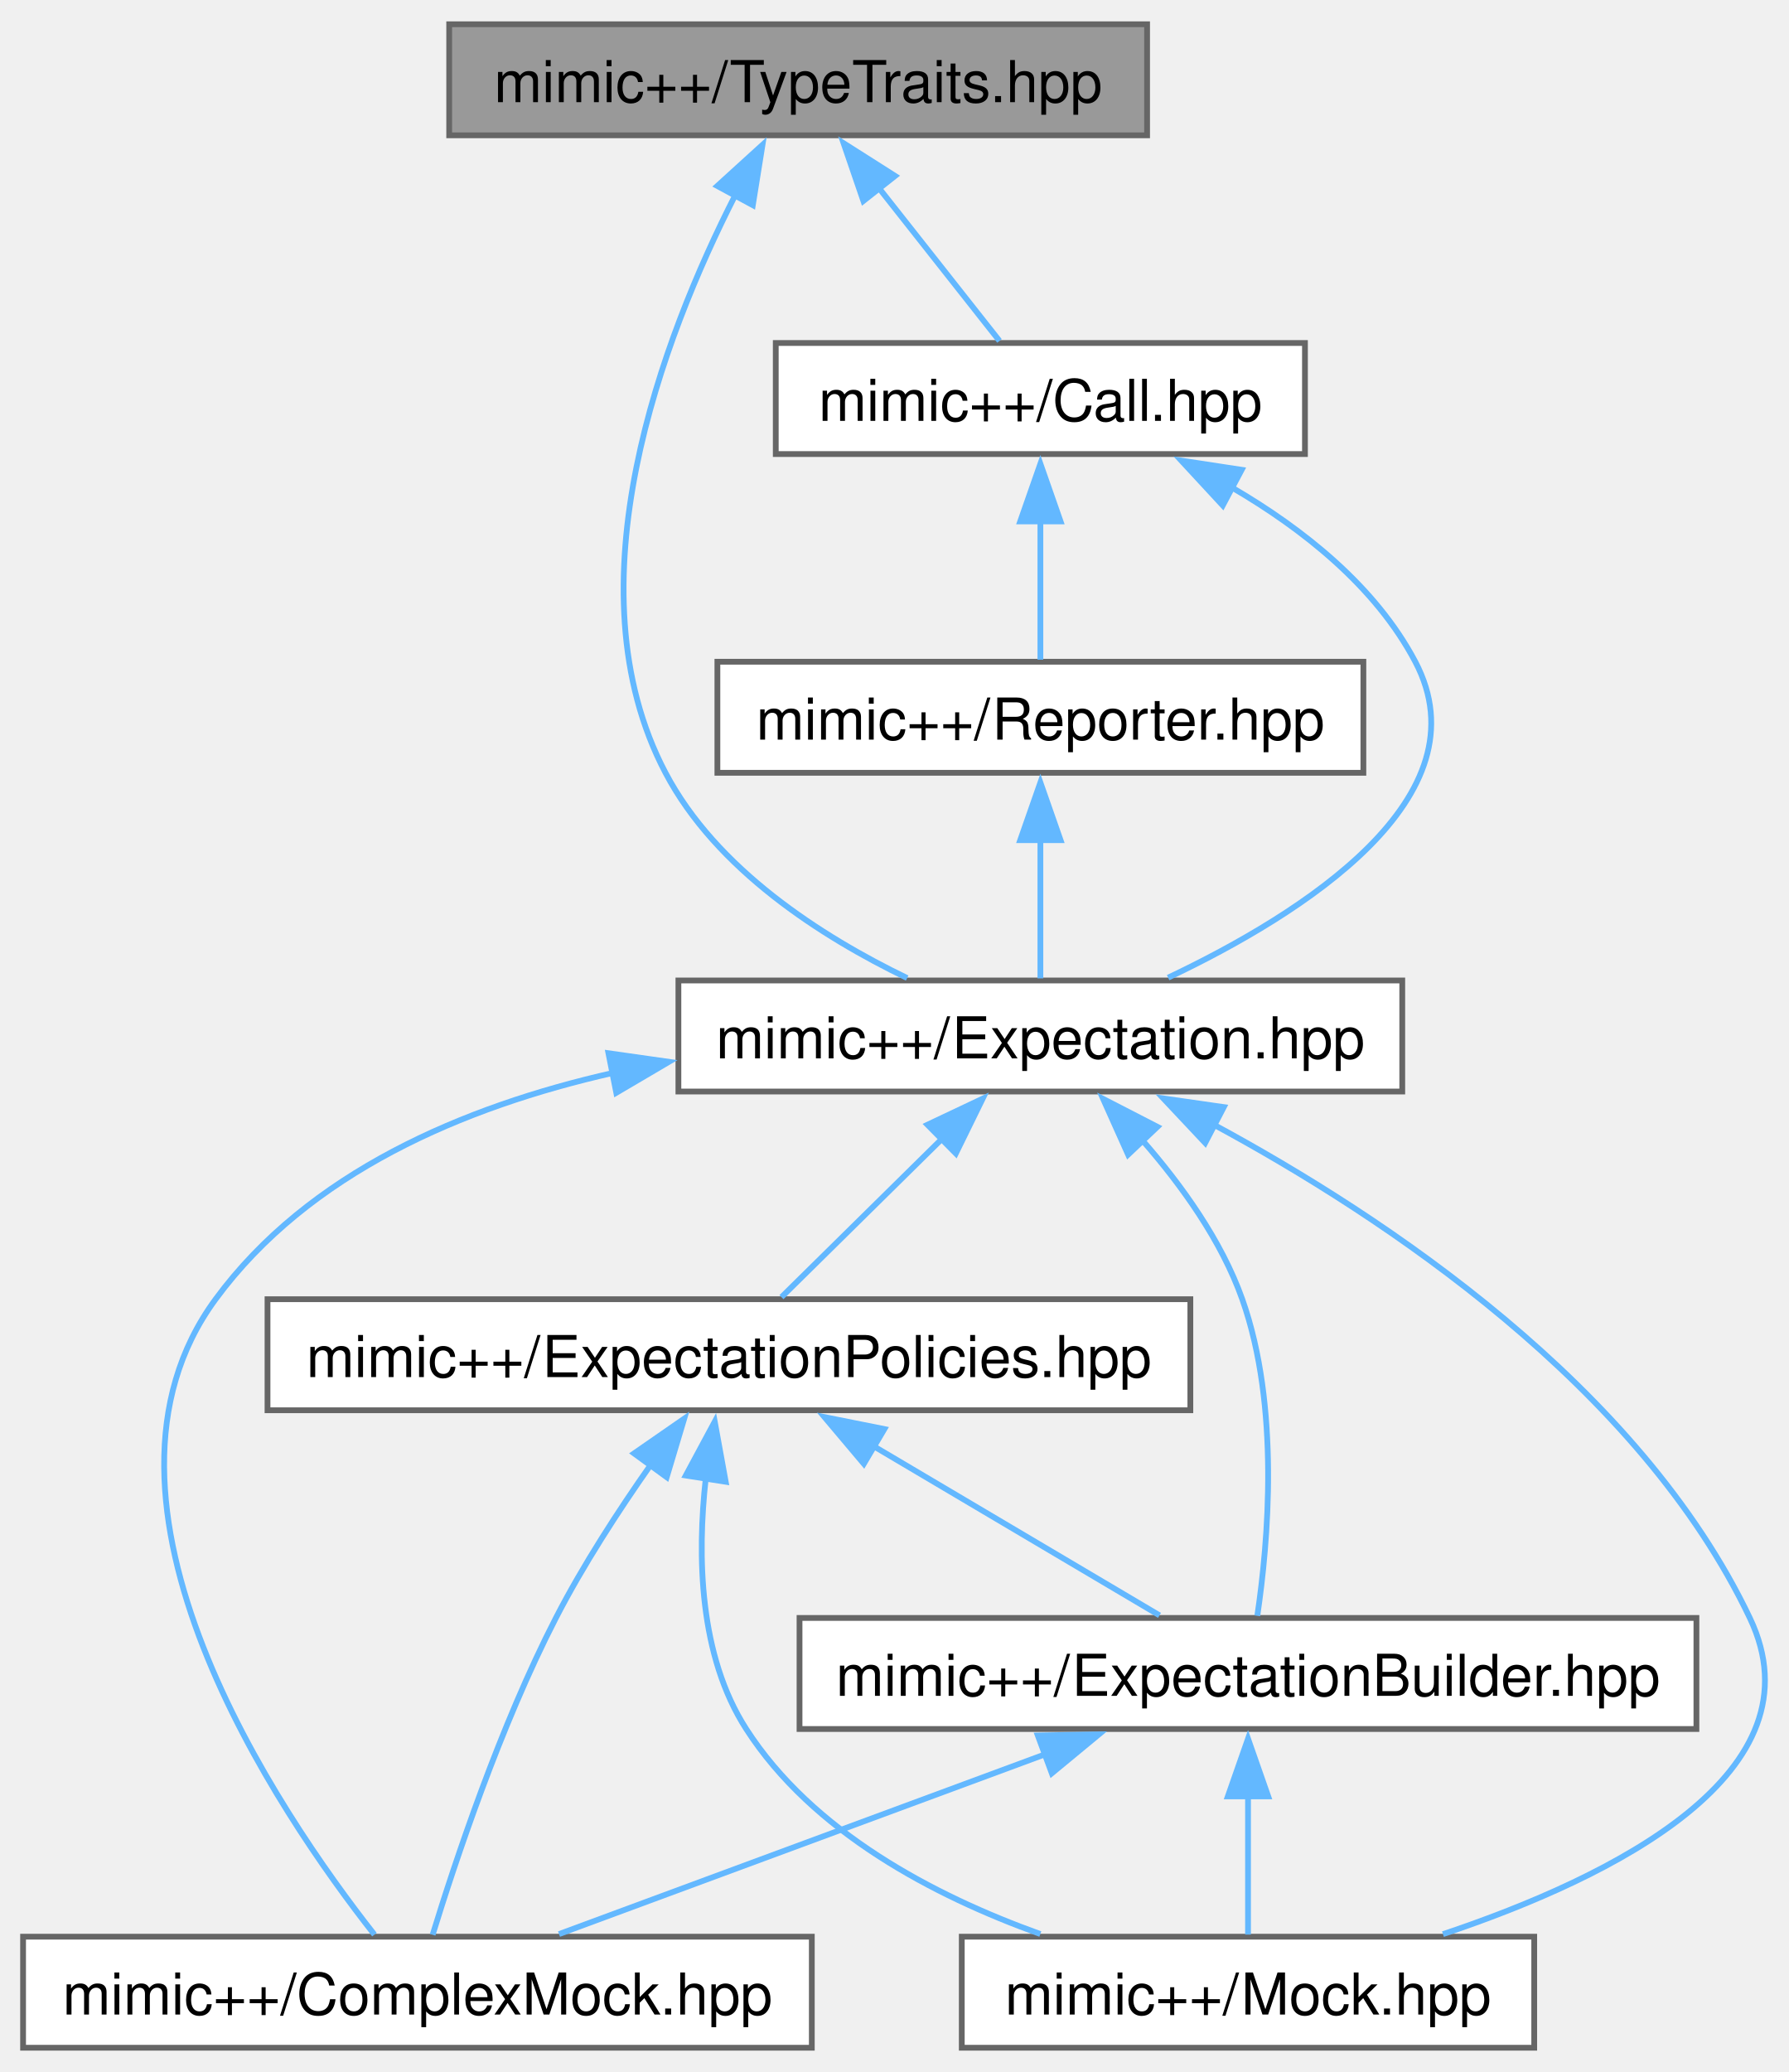
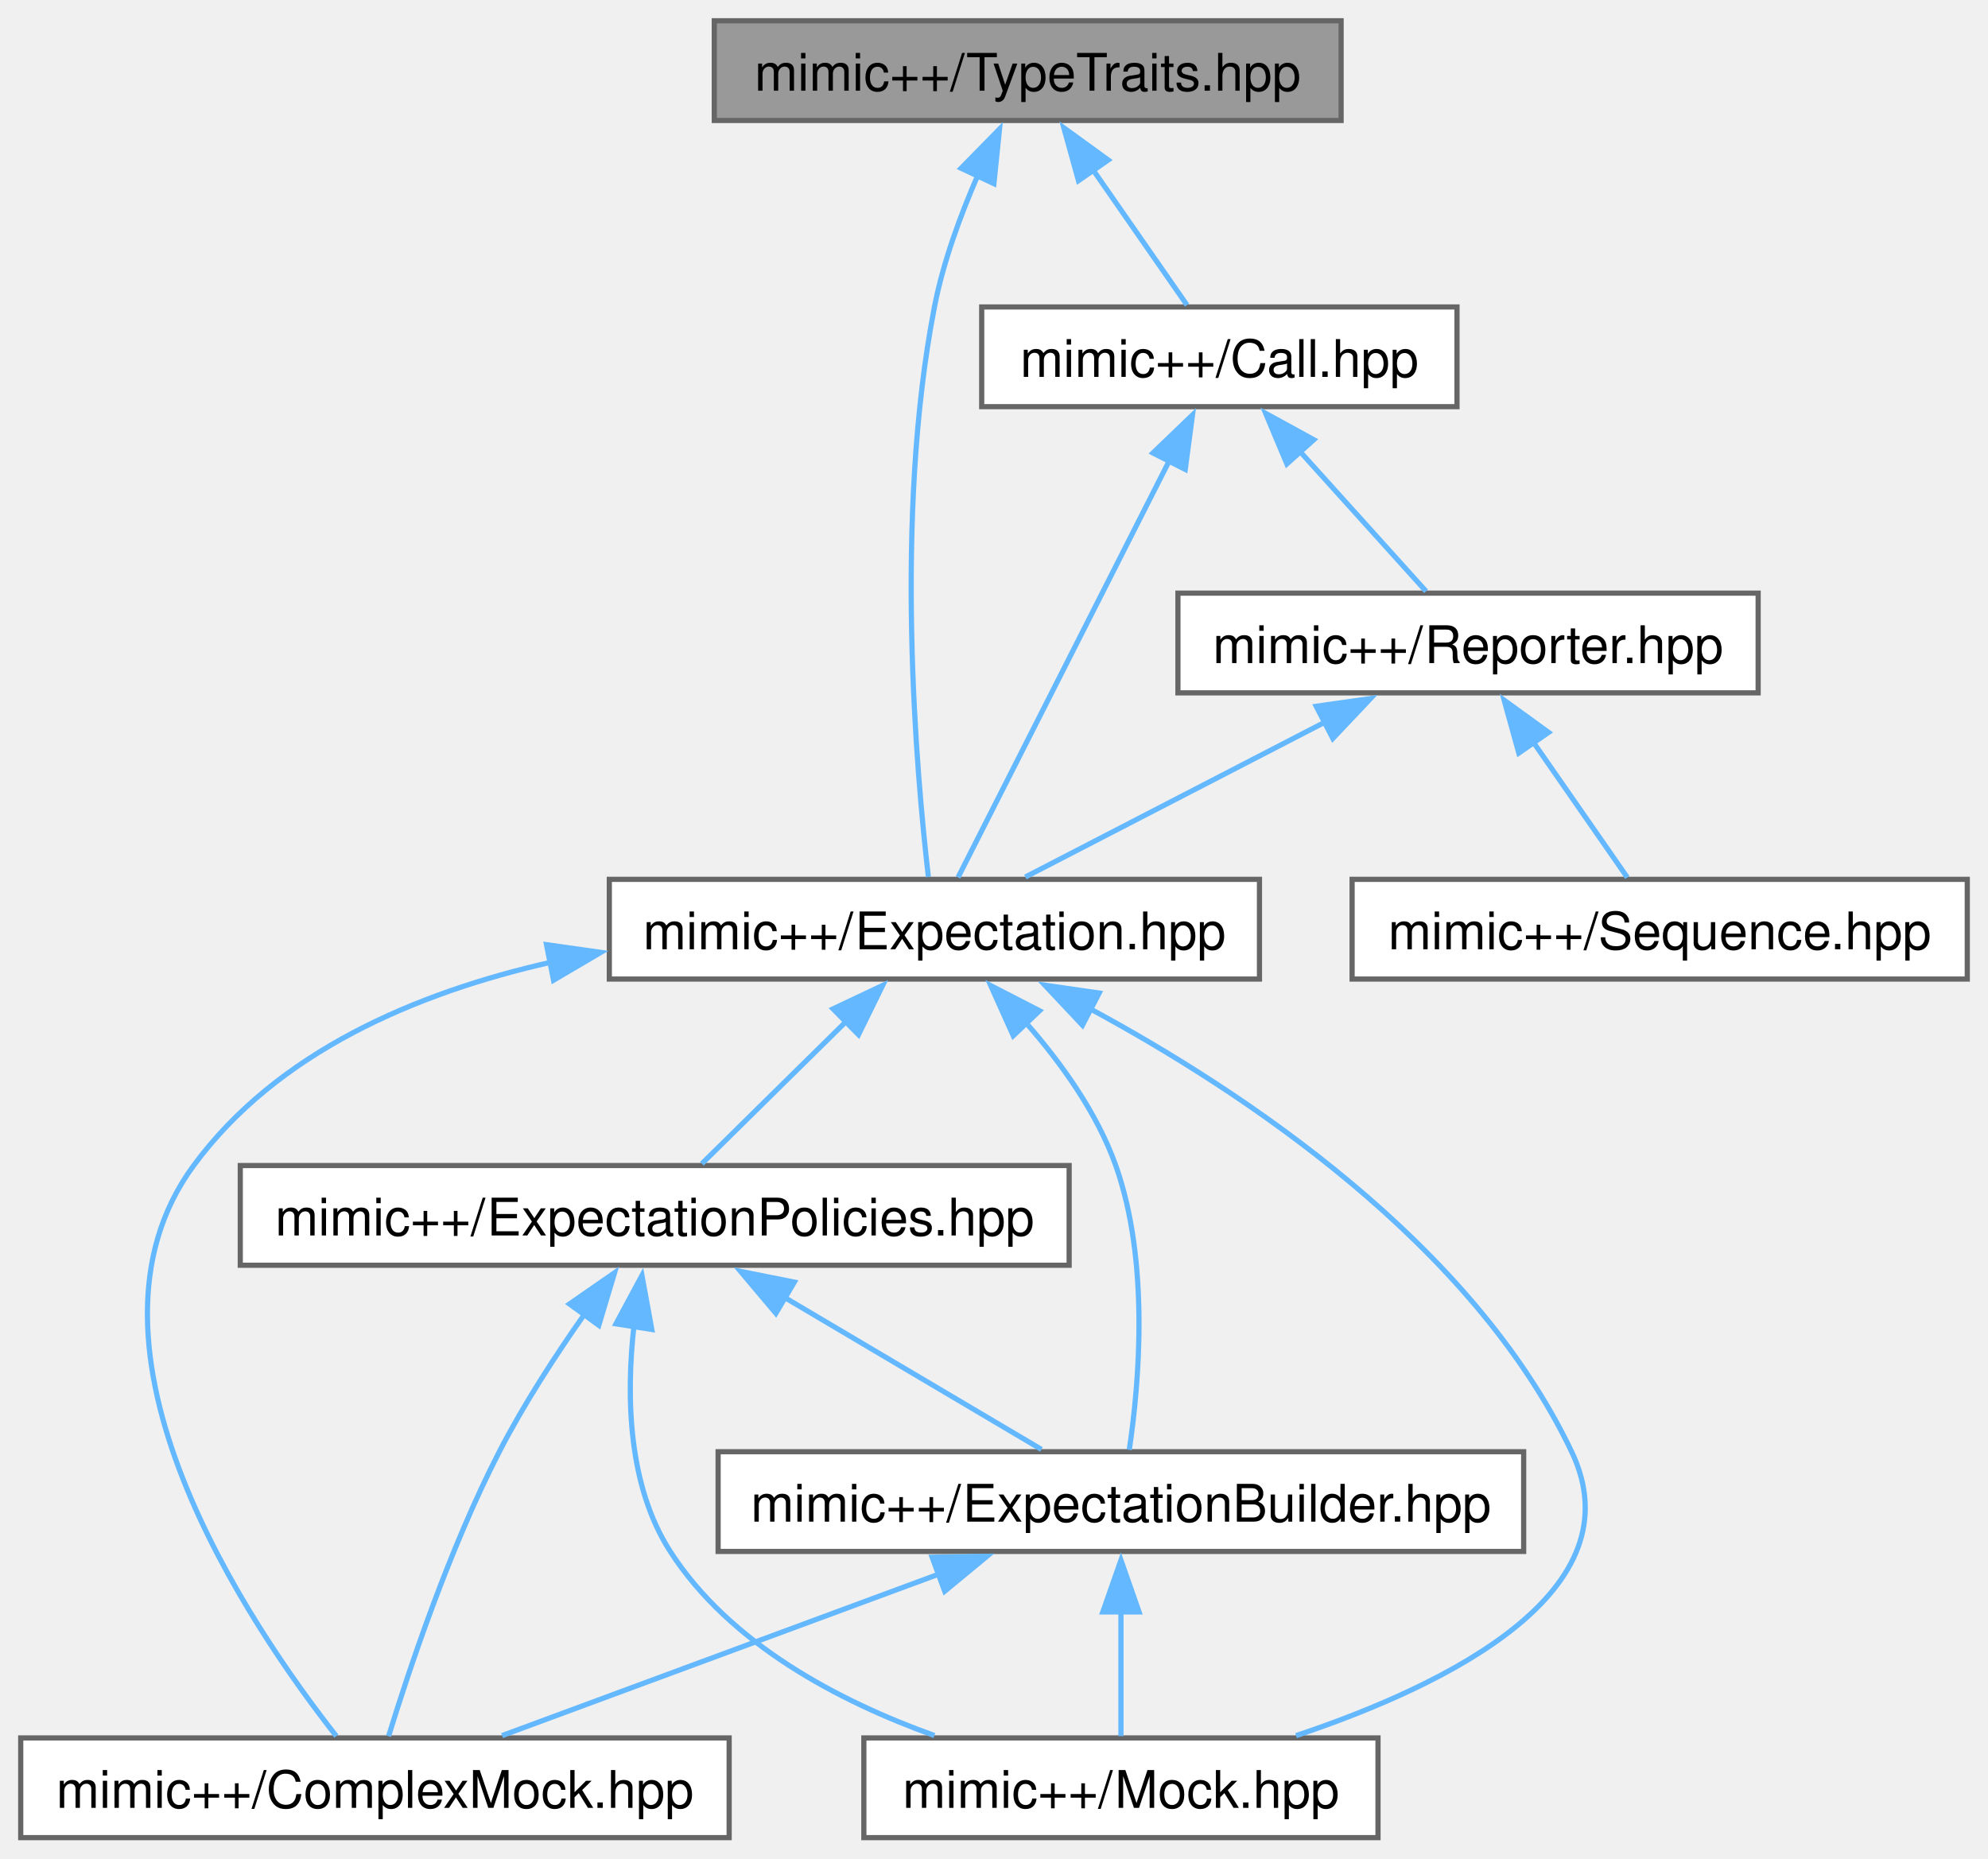
- <svg xmlns="http://www.w3.org/2000/svg" xmlns:xlink="http://www.w3.org/1999/xlink" width="310pt" height="359pt" viewBox="0.00 0.00 310.14 358.75">
+ <svg xmlns="http://www.w3.org/2000/svg" xmlns:xlink="http://www.w3.org/1999/xlink" width="384pt" height="359pt" viewBox="0.00 0.00 383.75 358.75">
  <g id="graph0" class="graph" transform="scale(1 1) rotate(0) translate(4 354.75)">
    <g id="Node000001" class="node">
      <g id="a_Node000001">
        <a xlink:title=" ">
-           <polygon fill="#999999" stroke="#666666" points="194.88,-350.75 73.88,-350.75 73.88,-331.5 194.88,-331.5 194.88,-350.75" />
-           <text text-anchor="middle" x="134.38" y="-337.25" font-family="Helvetica,sans-Serif" font-size="10.00">mimic++/TypeTraits.hpp</text>
+           <polygon fill="#999999" stroke="#666666" points="254.88,-350.75 133.88,-350.75 133.88,-331.5 254.88,-331.5 254.88,-350.75" />
+           <text text-anchor="middle" x="194.38" y="-337.25" font-family="Helvetica,sans-Serif" font-size="10.00">mimic++/TypeTraits.hpp</text>
        </a>
      </g>
    </g>
    <g id="Node000002" class="node">
      <g id="a_Node000002">
        <a xlink:href="../../dc/d44/_call_8hpp.html" target="_top" xlink:title=" ">
-           <polygon fill="white" stroke="#666666" points="222.25,-295.5 130.5,-295.5 130.5,-276.25 222.25,-276.25 222.25,-295.5" />
-           <text text-anchor="middle" x="176.38" y="-282" font-family="Helvetica,sans-Serif" font-size="10.00">mimic++/Call.hpp</text>
+           <polygon fill="white" stroke="#666666" points="277.25,-295.5 185.5,-295.5 185.5,-276.25 277.25,-276.25 277.25,-295.5" />
+           <text text-anchor="middle" x="231.38" y="-282" font-family="Helvetica,sans-Serif" font-size="10.00">mimic++/Call.hpp</text>
        </a>
      </g>
    </g>
    <g id="edge1_Node000001_Node000002" class="edge">
      <g id="a_edge1_Node000001_Node000002">
        <a xlink:title=" ">
-           <path fill="none" stroke="#63b8ff" d="M148.3,-322.47C155.33,-313.56 163.56,-303.12 169.29,-295.86" />
-           <polygon fill="#63b8ff" stroke="#63b8ff" points="145.69,-320.12 142.25,-330.14 151.19,-324.46 145.69,-320.12" />
+           <path fill="none" stroke="#63b8ff" d="M207.04,-321.9C213.14,-313.11 220.2,-302.96 225.13,-295.86" />
+           <polygon fill="#63b8ff" stroke="#63b8ff" points="204.18,-319.88 201.35,-330.09 209.93,-323.87 204.18,-319.88" />
        </a>
      </g>
    </g>
    <g id="Node000003" class="node">
      <g id="a_Node000003">
        <a xlink:href="../../d5/d8a/_expectation_8hpp.html" target="_top" xlink:title=" ">
          <polygon fill="white" stroke="#666666" points="239.12,-185 113.62,-185 113.62,-165.75 239.12,-165.75 239.12,-185" />
          <text text-anchor="middle" x="176.38" y="-171.5" font-family="Helvetica,sans-Serif" font-size="10.00">mimic++/Expectation.hpp</text>
        </a>
      </g>
    </g>
-     <g id="edge14_Node000001_Node000003" class="edge">
-       <g id="a_edge14_Node000001_Node000003">
+     <g id="edge15_Node000001_Node000003" class="edge">
+       <g id="a_edge15_Node000001_Node000003">
        <a xlink:title=" ">
-           <path fill="none" stroke="#63b8ff" d="M123.45,-321.07C110.97,-296.57 94.35,-253.34 111.38,-221 120.17,-204.29 138.38,-192.62 153.28,-185.42" />
-           <polygon fill="#63b8ff" stroke="#63b8ff" points="120.36,-322.72 128.2,-329.85 126.52,-319.39 120.36,-322.72" />
+           <path fill="none" stroke="#63b8ff" d="M184.71,-320.83C181.37,-313.15 178.04,-304.1 176.38,-295.5 168.53,-255.1 172.88,-205.53 175.21,-185.45" />
+           <polygon fill="#63b8ff" stroke="#63b8ff" points="181.52,-322.28 188.94,-329.84 187.86,-319.3 181.52,-322.28" />
        </a>
      </g>
    </g>
    <g id="edge2_Node000002_Node000003" class="edge">
      <g id="a_edge2_Node000002_Node000003">
        <a xlink:title=" ">
-           <path fill="none" stroke="#63b8ff" d="M209.59,-270.45C221.89,-263.28 234.5,-253.31 241.38,-240.25 253.76,-216.73 221.89,-196.57 198.53,-185.49" />
-           <polygon fill="#63b8ff" stroke="#63b8ff" points="208,-267.34 200.8,-275.12 211.28,-273.52 208,-267.34" />
+           <path fill="none" stroke="#63b8ff" d="M221.72,-265.83C209.75,-242.22 189.85,-202.96 180.94,-185.38" />
+           <polygon fill="#63b8ff" stroke="#63b8ff" points="218.55,-267.31 226.19,-274.65 224.79,-264.14 218.55,-267.31" />
        </a>
      </g>
    </g>
    <g id="Node000008" class="node">
      <g id="a_Node000008">
        <a xlink:href="../../da/dd9/_reporter_8hpp.html" target="_top" xlink:title=" ">
-           <polygon fill="white" stroke="#666666" points="232.38,-240.25 120.38,-240.25 120.38,-221 232.38,-221 232.38,-240.25" />
-           <text text-anchor="middle" x="176.38" y="-226.75" font-family="Helvetica,sans-Serif" font-size="10.00">mimic++/Reporter.hpp</text>
+           <polygon fill="white" stroke="#666666" points="335.38,-240.25 223.38,-240.25 223.38,-221 335.38,-221 335.38,-240.25" />
+           <text text-anchor="middle" x="279.38" y="-226.75" font-family="Helvetica,sans-Serif" font-size="10.00">mimic++/Reporter.hpp</text>
        </a>
      </g>
    </g>
    <g id="edge12_Node000002_Node000008" class="edge">
      <g id="a_edge12_Node000002_Node000008">
        <a xlink:title=" ">
-           <path fill="none" stroke="#63b8ff" d="M176.38,-264.63C176.38,-256.34 176.38,-247.17 176.38,-240.61" />
-           <polygon fill="#63b8ff" stroke="#63b8ff" points="172.88,-264.57 176.38,-274.57 179.88,-264.57 172.88,-264.57" />
+           <path fill="none" stroke="#63b8ff" d="M246.77,-267.79C254.92,-258.75 264.59,-248.02 271.28,-240.61" />
+           <polygon fill="#63b8ff" stroke="#63b8ff" points="244.41,-265.19 240.31,-274.96 249.61,-269.87 244.41,-265.19" />
        </a>
      </g>
    </g>
    <g id="Node000004" class="node">
      <g id="a_Node000004">
        <a xlink:href="../../d3/d4c/_complex_mock_8hpp.html" target="_top" xlink:title=" ">
          <polygon fill="white" stroke="#666666" points="136.75,-19.25 0,-19.25 0,0 136.75,0 136.75,-19.25" />
          <text text-anchor="middle" x="68.38" y="-5.75" font-family="Helvetica,sans-Serif" font-size="10.00">mimic++/ComplexMock.hpp</text>
        </a>
      </g>
    </g>
    <g id="edge3_Node000003_Node000004" class="edge">
      <g id="a_edge3_Node000003_Node000004">
        <a xlink:title=" ">
          <path fill="none" stroke="#63b8ff" d="M102.37,-169C76.29,-163.11 49.49,-151.66 33.38,-129.75 7.58,-94.67 44.28,-40.78 60.92,-19.61" />
          <polygon fill="#63b8ff" stroke="#63b8ff" points="101.49,-172.39 111.98,-170.9 102.85,-165.53 101.49,-172.39" />
        </a>
      </g>
    </g>
    <g id="Node000005" class="node">
      <g id="a_Node000005">
        <a xlink:href="../../d2/d4f/_expectation_builder_8hpp.html" target="_top" xlink:title=" ">
          <polygon fill="white" stroke="#666666" points="290.12,-74.5 134.62,-74.5 134.62,-55.25 290.12,-55.25 290.12,-74.5" />
          <text text-anchor="middle" x="212.38" y="-61" font-family="Helvetica,sans-Serif" font-size="10.00">mimic++/ExpectationBuilder.hpp</text>
        </a>
      </g>
    </g>
    <g id="edge4_Node000003_Node000005" class="edge">
      <g id="a_edge4_Node000003_Node000005">
        <a xlink:title=" ">
          <path fill="none" stroke="#63b8ff" d="M194.11,-157.24C200.85,-149.54 207.78,-139.91 211.38,-129.75 217.97,-111.14 215.87,-87.53 213.99,-74.87" />
          <polygon fill="#63b8ff" stroke="#63b8ff" points="191.59,-154.81 187.25,-164.48 196.67,-159.63 191.59,-154.81" />
        </a>
      </g>
    </g>
    <g id="Node000006" class="node">
      <g id="a_Node000006">
        <a xlink:href="../../d5/dc5/_mock_8hpp.html" target="_top" xlink:title=" ">
          <polygon fill="white" stroke="#666666" points="262,-19.25 162.75,-19.25 162.75,0 262,0 262,-19.25" />
          <text text-anchor="middle" x="212.38" y="-5.75" font-family="Helvetica,sans-Serif" font-size="10.00">mimic++/Mock.hpp</text>
        </a>
      </g>
    </g>
    <g id="edge11_Node000003_Node000006" class="edge">
      <g id="a_edge11_Node000003_Node000006">
        <a xlink:title=" ">
          <path fill="none" stroke="#63b8ff" d="M206.25,-160.11C236.1,-144.01 280.23,-114.71 299.38,-74.5 312.14,-47.69 275.75,-29.59 246.18,-19.69" />
          <polygon fill="#63b8ff" stroke="#63b8ff" points="204.95,-156.84 197.69,-164.56 208.18,-163.05 204.95,-156.84" />
        </a>
      </g>
    </g>
    <g id="Node000007" class="node">
      <g id="a_Node000007">
        <a xlink:href="../../d8/de5/_expectation_policies_8hpp.html" target="_top" xlink:title=" ">
          <polygon fill="white" stroke="#666666" points="202.38,-129.75 42.38,-129.75 42.38,-110.5 202.38,-110.5 202.38,-129.75" />
          <text text-anchor="middle" x="122.38" y="-116.25" font-family="Helvetica,sans-Serif" font-size="10.00">mimic++/ExpectationPolicies.hpp</text>
        </a>
      </g>
    </g>
    <g id="edge7_Node000003_Node000007" class="edge">
      <g id="a_edge7_Node000003_Node000007">
        <a xlink:title=" ">
          <path fill="none" stroke="#63b8ff" d="M159.34,-157.57C150.11,-148.48 139.08,-137.6 131.49,-130.11" />
          <polygon fill="#63b8ff" stroke="#63b8ff" points="156.8,-159.99 166.38,-164.52 161.72,-155.01 156.8,-159.99" />
        </a>
      </g>
    </g>
    <g id="edge5_Node000005_Node000004" class="edge">
      <g id="a_edge5_Node000005_Node000004">
        <a xlink:title=" ">
          <path fill="none" stroke="#63b8ff" d="M177.35,-50.92C151.2,-41.25 116.13,-28.29 92.92,-19.7" />
          <polygon fill="#63b8ff" stroke="#63b8ff" points="175.93,-54.13 186.53,-54.32 178.36,-47.57 175.93,-54.13" />
        </a>
      </g>
    </g>
    <g id="edge6_Node000005_Node000006" class="edge">
      <g id="a_edge6_Node000005_Node000006">
        <a xlink:title=" ">
          <path fill="none" stroke="#63b8ff" d="M212.38,-43.63C212.38,-35.34 212.38,-26.17 212.38,-19.61" />
          <polygon fill="#63b8ff" stroke="#63b8ff" points="208.88,-43.57 212.38,-53.57 215.88,-43.57 208.88,-43.57" />
        </a>
      </g>
    </g>
    <g id="edge8_Node000007_Node000004" class="edge">
      <g id="a_edge8_Node000007_Node000004">
        <a xlink:title=" ">
          <path fill="none" stroke="#63b8ff" d="M108.8,-101.01C103.26,-93.13 97.07,-83.62 92.38,-74.5 82.72,-55.75 74.89,-32.2 71.01,-19.58" />
          <polygon fill="#63b8ff" stroke="#63b8ff" points="105.93,-103.02 114.63,-109.05 111.59,-98.9 105.93,-103.02" />
        </a>
      </g>
    </g>
    <g id="edge9_Node000007_Node000005" class="edge">
      <g id="a_edge9_Node000007_Node000005">
        <a xlink:title=" ">
          <path fill="none" stroke="#63b8ff" d="M147.39,-104.32C163.32,-94.9 183.43,-83 197.03,-74.95" />
          <polygon fill="#63b8ff" stroke="#63b8ff" points="145.77,-101.22 138.94,-109.32 149.33,-107.24 145.77,-101.22" />
        </a>
      </g>
    </g>
    <g id="edge10_Node000007_Node000006" class="edge">
      <g id="a_edge10_Node000007_Node000006">
        <a xlink:title=" ">
          <path fill="none" stroke="#63b8ff" d="M118.36,-98.67C116.87,-85.28 117.18,-67.98 125.38,-55.25 136.86,-37.41 157.87,-26.35 176.37,-19.71" />
          <polygon fill="#63b8ff" stroke="#63b8ff" points="114.9,-99.19 119.92,-108.53 121.82,-98.1 114.9,-99.19" />
        </a>
      </g>
    </g>
    <g id="edge13_Node000008_Node000003" class="edge">
      <g id="a_edge13_Node000008_Node000003">
        <a xlink:title=" ">
-           <path fill="none" stroke="#63b8ff" d="M176.38,-209.38C176.38,-201.09 176.38,-191.92 176.38,-185.36" />
-           <polygon fill="#63b8ff" stroke="#63b8ff" points="172.88,-209.32 176.38,-219.32 179.88,-209.32 172.88,-209.32" />
+           <path fill="none" stroke="#63b8ff" d="M251.78,-215.36C233.4,-205.86 209.79,-193.65 193.93,-185.45" />
+           <polygon fill="#63b8ff" stroke="#63b8ff" points="250.07,-218.41 260.56,-219.9 253.28,-212.2 250.07,-218.41" />
+         </a>
+       </g>
+     </g>
+     <g id="Node000009" class="node">
+       <g id="a_Node000009">
+         <a xlink:href="../../d8/de4/_sequence_8hpp.html" target="_top" xlink:title=" ">
+           <polygon fill="white" stroke="#666666" points="375.75,-185 257,-185 257,-165.75 375.75,-165.75 375.75,-185" />
+           <text text-anchor="middle" x="316.38" y="-171.5" font-family="Helvetica,sans-Serif" font-size="10.00">mimic++/Sequence.hpp</text>
+         </a>
+       </g>
+     </g>
+     <g id="edge14_Node000008_Node000009" class="edge">
+       <g id="a_edge14_Node000008_Node000009">
+         <a xlink:title=" ">
+           <path fill="none" stroke="#63b8ff" d="M292.04,-211.4C298.14,-202.61 305.2,-192.46 310.13,-185.36" />
+           <polygon fill="#63b8ff" stroke="#63b8ff" points="289.18,-209.38 286.35,-219.59 294.93,-213.37 289.18,-209.38" />
        </a>
      </g>
    </g>
  </g>
</svg>
